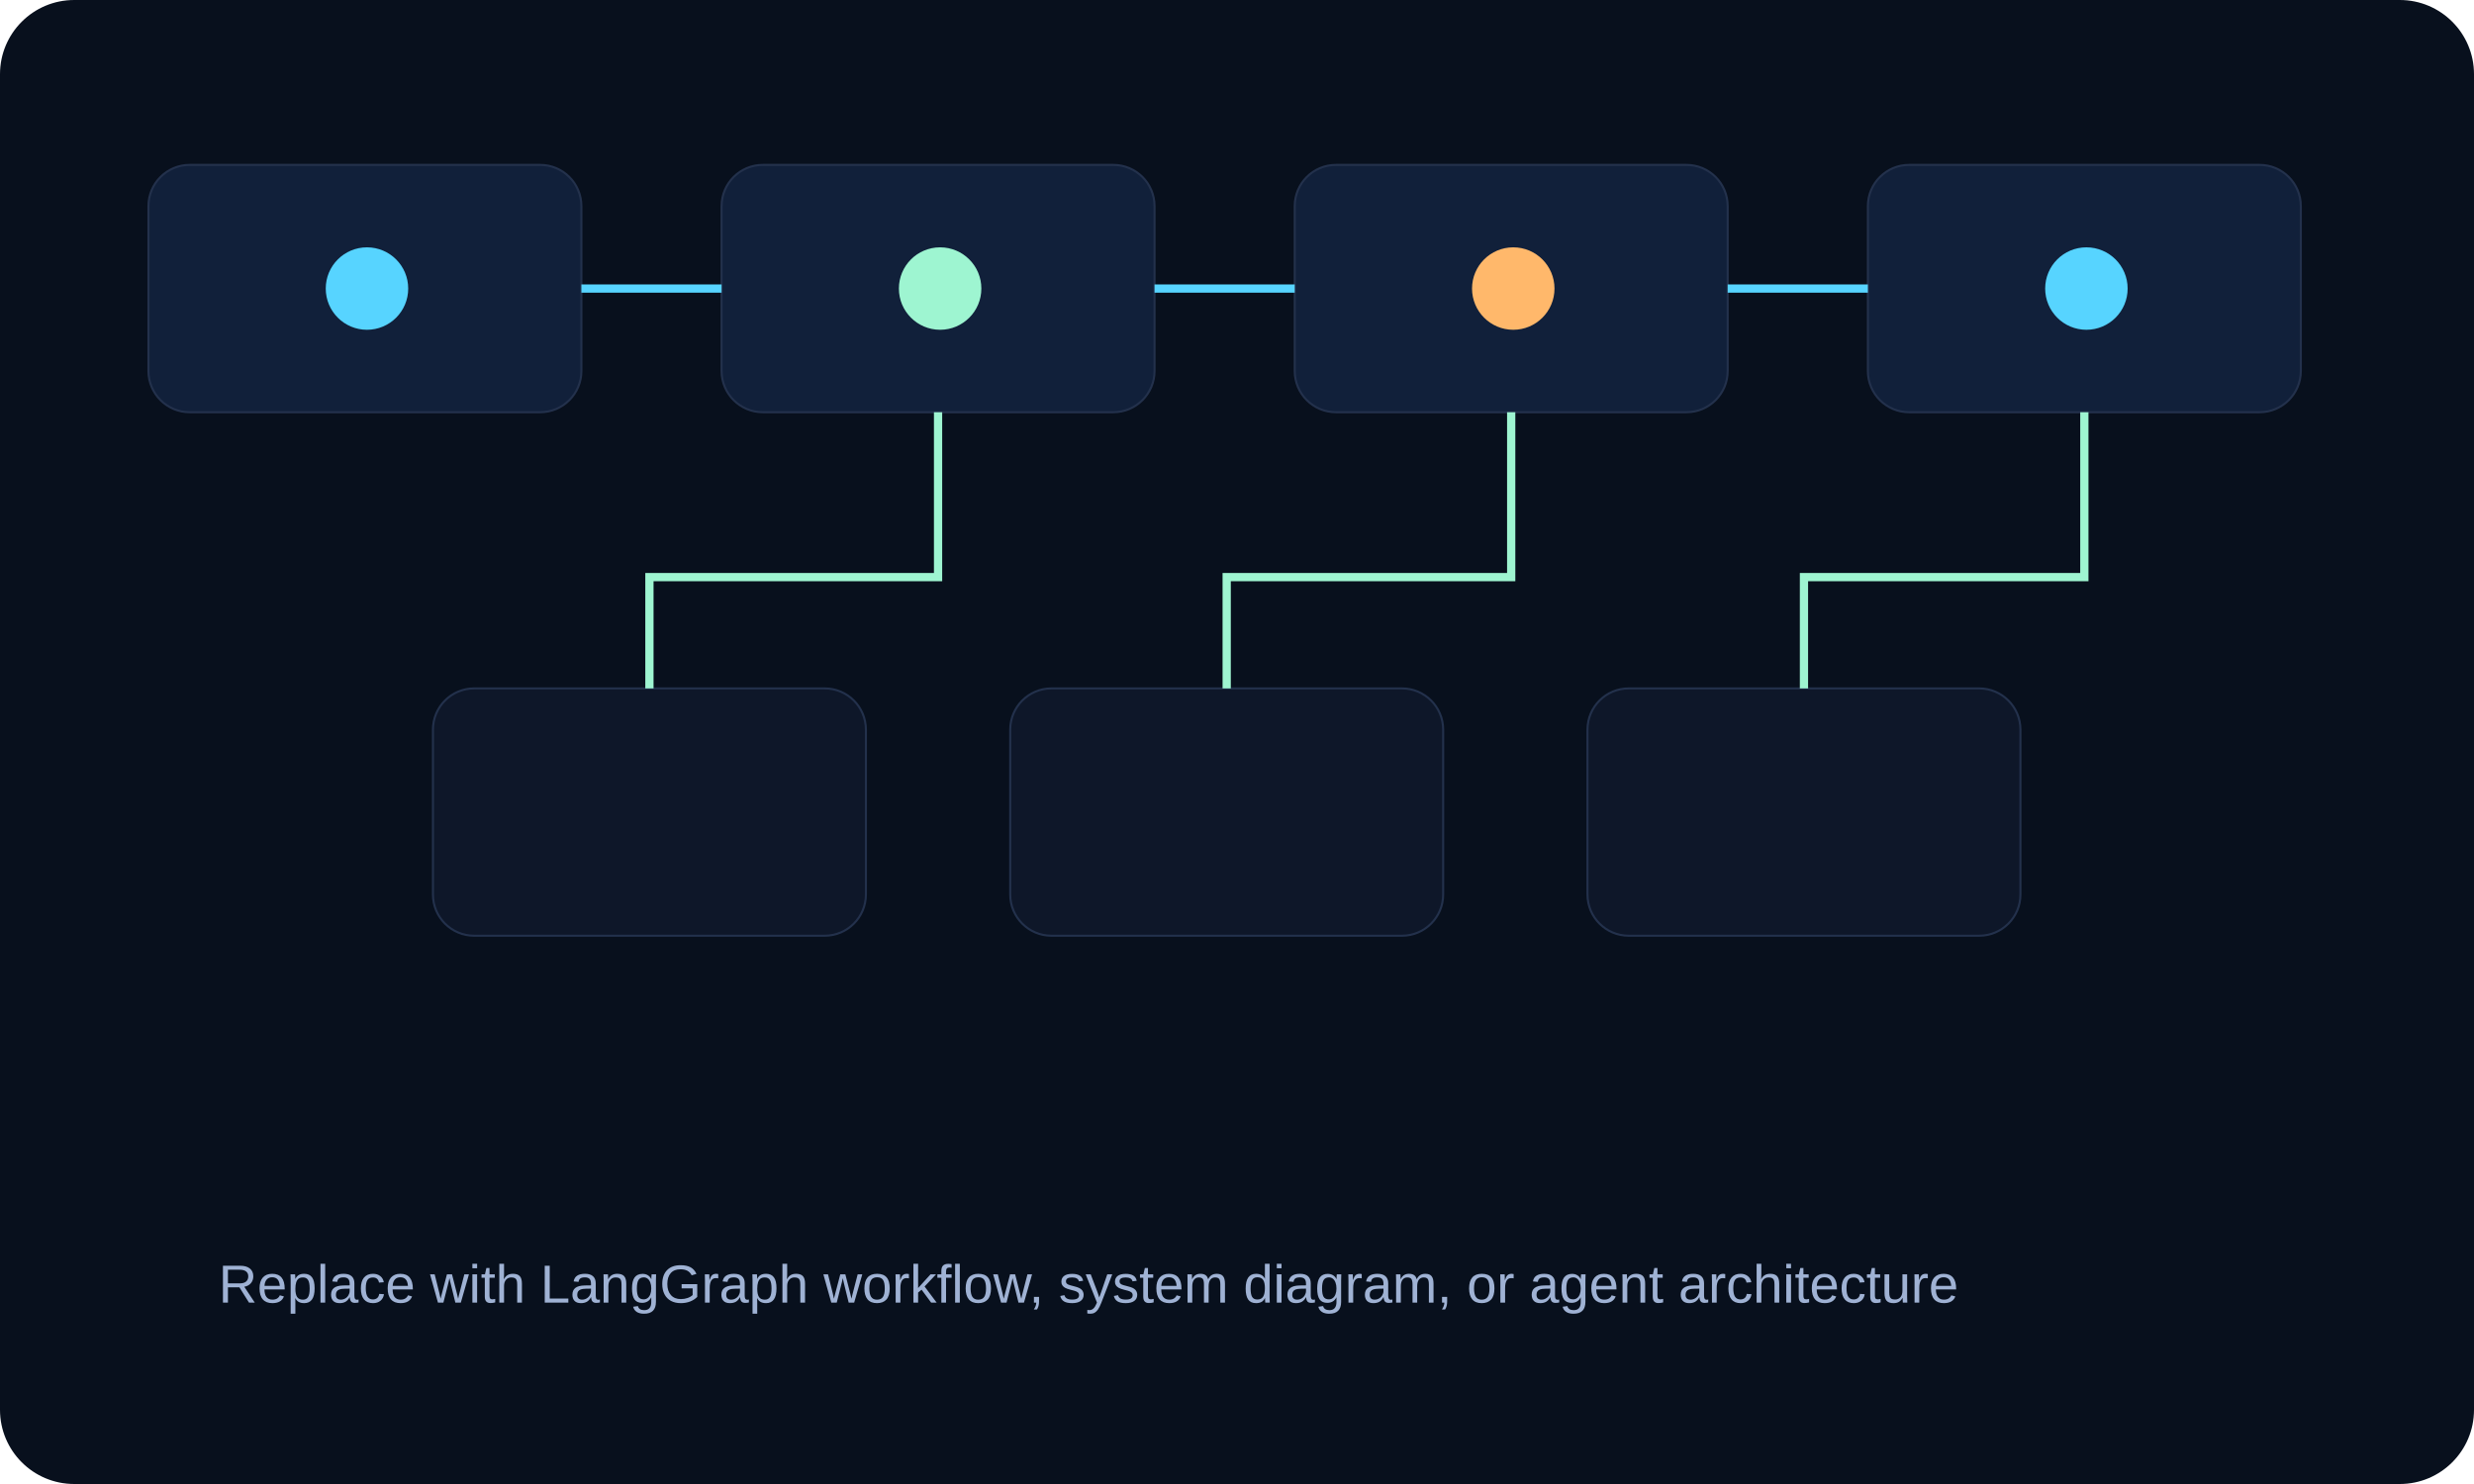
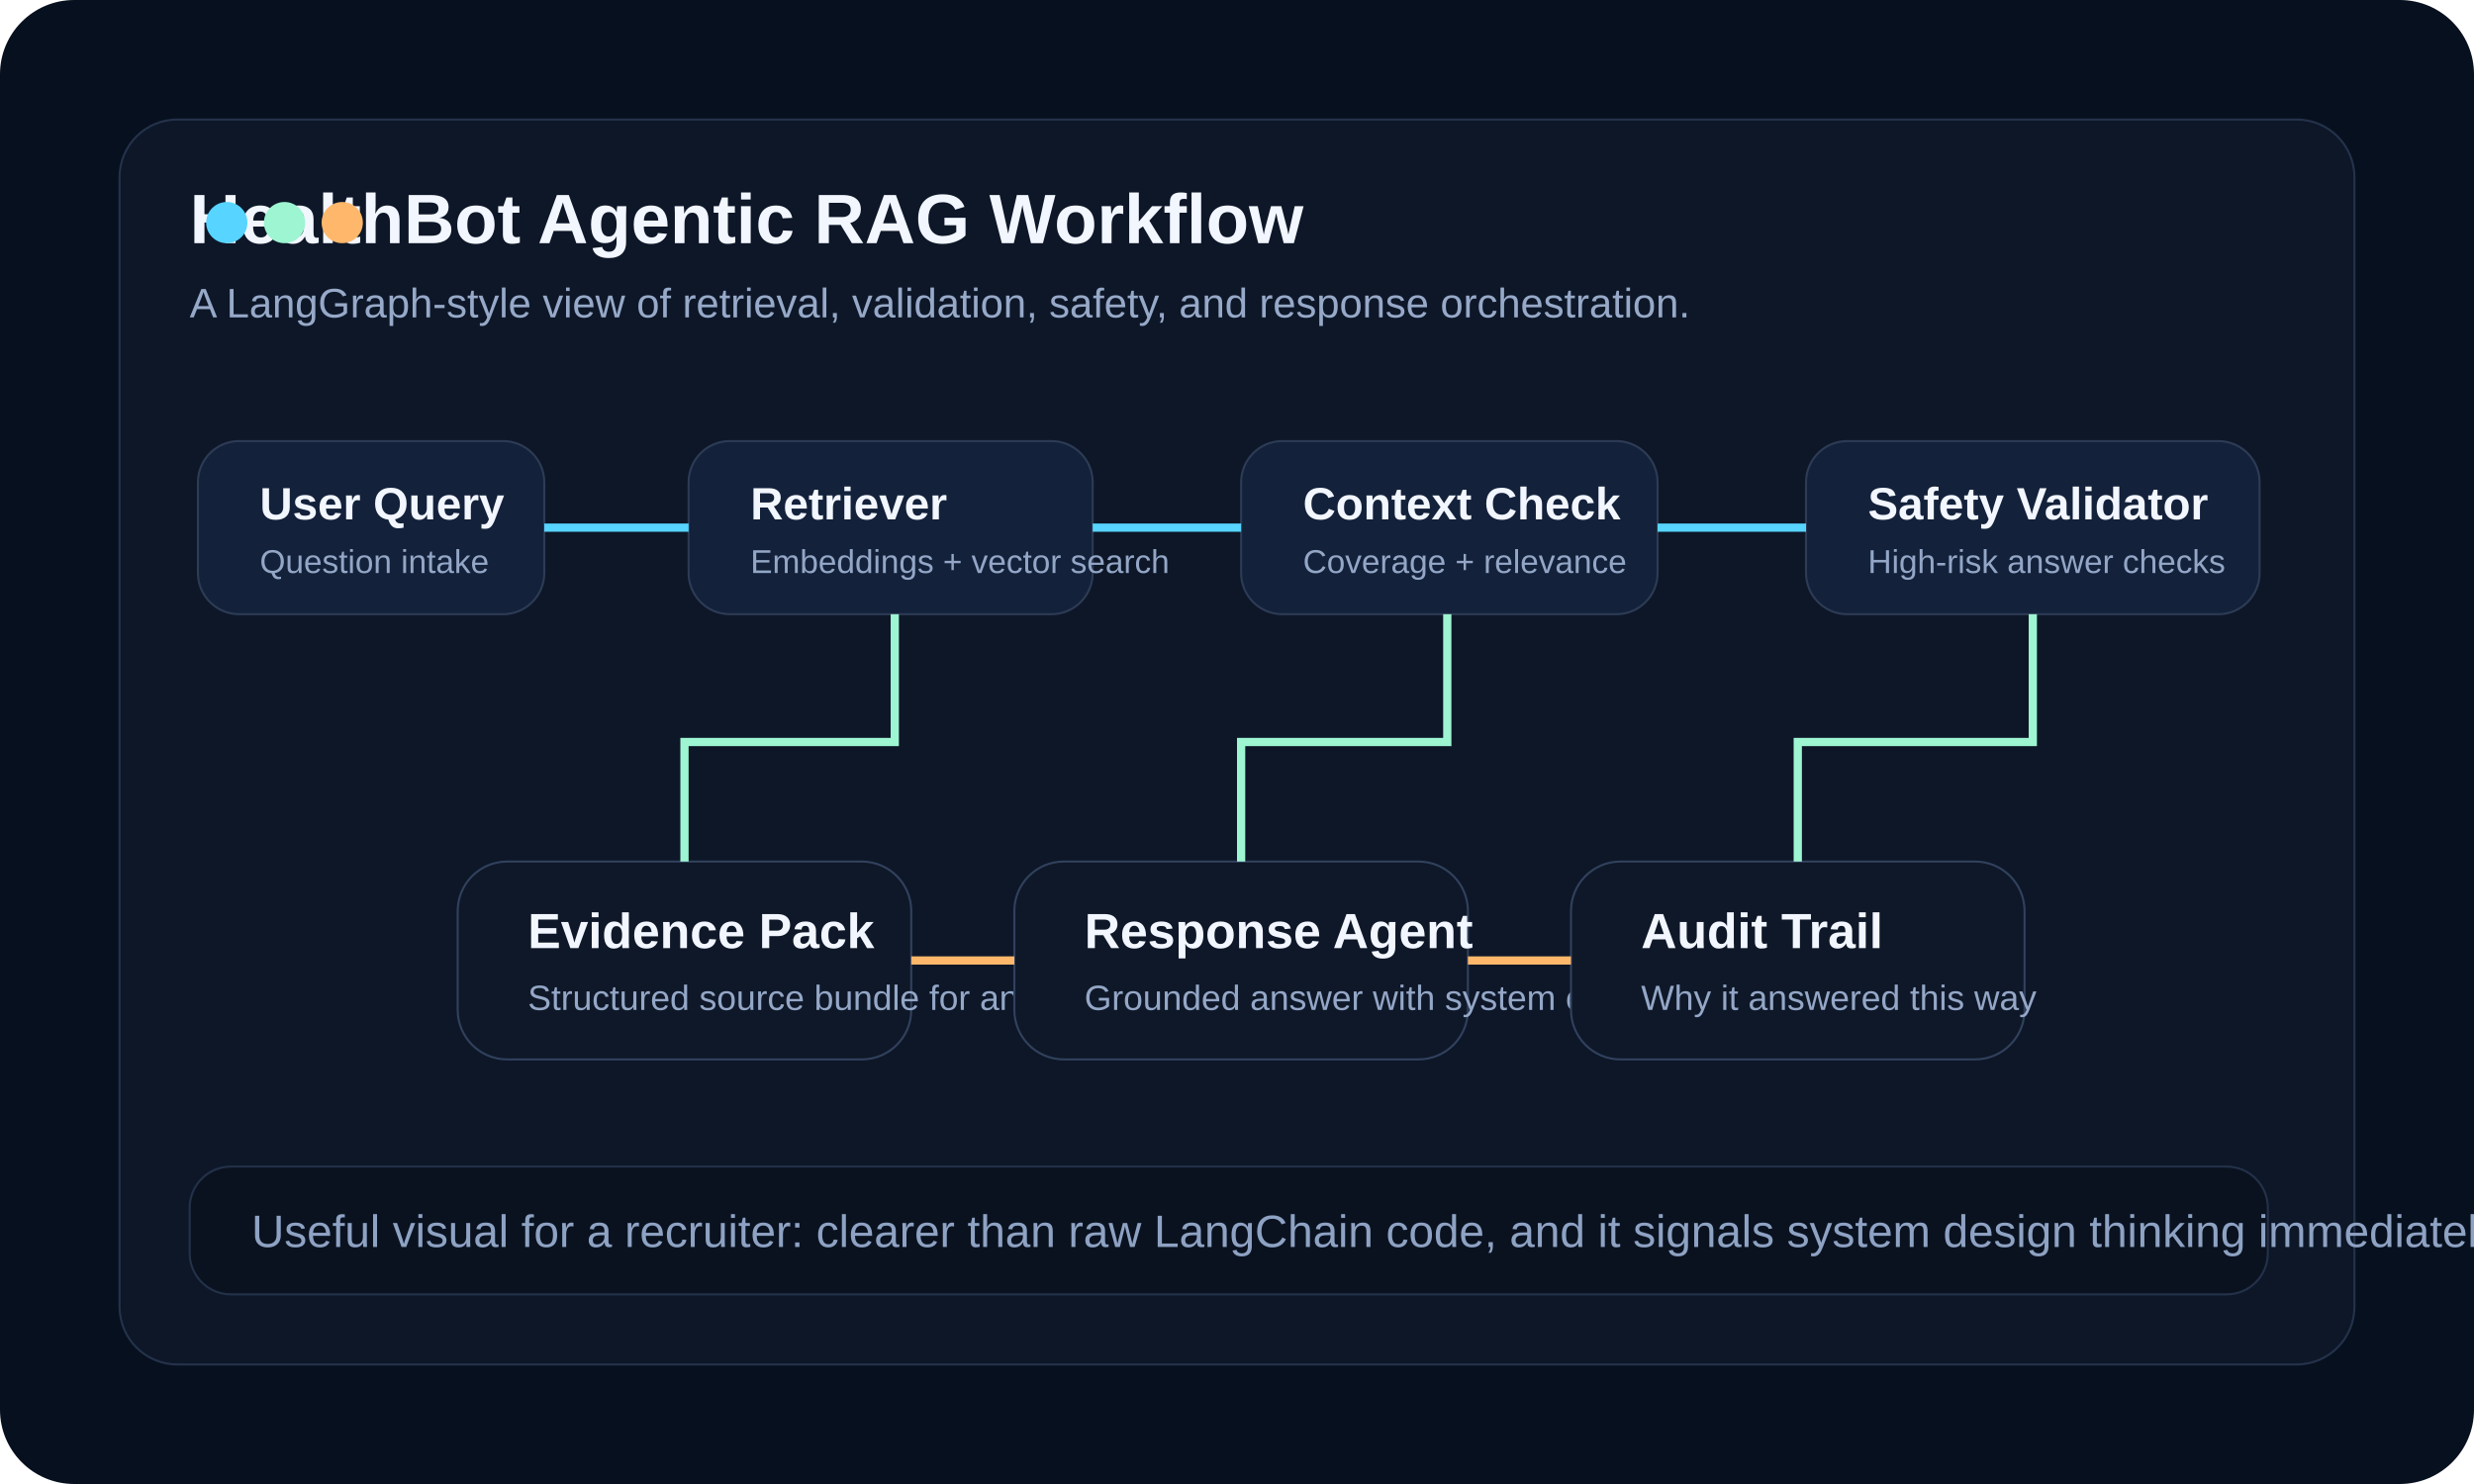
<svg xmlns="http://www.w3.org/2000/svg" width="1200" height="720" viewBox="0 0 1200 720" fill="none">
-   <rect width="1200" height="720" rx="36" fill="#08101D" />
-   <rect x="72" y="80" width="210" height="120" rx="20" fill="#11203A" stroke="#23314C" />
-   <rect x="350" y="80" width="210" height="120" rx="20" fill="#11203A" stroke="#23314C" />
-   <rect x="628" y="80" width="210" height="120" rx="20" fill="#11203A" stroke="#23314C" />
-   <rect x="906" y="80" width="210" height="120" rx="20" fill="#11203A" stroke="#23314C" />
-   <rect x="210" y="334" width="210" height="120" rx="20" fill="#0E1729" stroke="#23314C" />
-   <rect x="490" y="334" width="210" height="120" rx="20" fill="#0E1729" stroke="#23314C" />
-   <rect x="770" y="334" width="210" height="120" rx="20" fill="#0E1729" stroke="#23314C" />
-   <path d="M282 140H350" stroke="#57D4FF" stroke-width="4" />
-   <path d="M560 140H628" stroke="#57D4FF" stroke-width="4" />
-   <path d="M838 140H906" stroke="#57D4FF" stroke-width="4" />
-   <path d="M455 200V280H315V334" stroke="#9EF5D1" stroke-width="4" />
-   <path d="M733 200V280H595V334" stroke="#9EF5D1" stroke-width="4" />
-   <path d="M1011 200V280H875V334" stroke="#9EF5D1" stroke-width="4" />
-   <circle cx="178" cy="140" r="20" fill="#57D4FF" />
-   <circle cx="456" cy="140" r="20" fill="#9EF5D1" />
-   <circle cx="734" cy="140" r="20" fill="#FFB86B" />
-   <circle cx="1012" cy="140" r="20" fill="#57D4FF" />
-   <text x="106" y="632" fill="#9FB2D4" font-family="Arial, sans-serif" font-size="26">Replace with LangGraph workflow, system diagram, or agent architecture</text>
+   <rect width="1200" height="720" rx="36" fill="#07101E" />
+   <rect x="58" y="58" width="1084" height="604" rx="28" fill="#0D1728" stroke="#24324B" />
+   <text x="92" y="118" fill="#F2F6FF" font-family="Arial, sans-serif" font-size="34" font-weight="700">HealthBot Agentic RAG Workflow</text>
+   <text x="92" y="154" fill="#97A9C8" font-family="Arial, sans-serif" font-size="20">A LangGraph-style view of retrieval, validation, safety, and response orchestration.</text>
+   <rect x="96" y="214" width="168" height="84" rx="20" fill="#13213A" stroke="#2D3B55" />
+   <text x="126" y="252" fill="#F2F6FF" font-family="Arial, sans-serif" font-size="22" font-weight="700">User Query</text>
+   <text x="126" y="278" fill="#93A6C6" font-family="Arial, sans-serif" font-size="16">Question intake</text>
+   <rect x="334" y="214" width="196" height="84" rx="20" fill="#13213A" stroke="#2D3B55" />
+   <text x="364" y="252" fill="#F2F6FF" font-family="Arial, sans-serif" font-size="22" font-weight="700">Retriever</text>
+   <text x="364" y="278" fill="#93A6C6" font-family="Arial, sans-serif" font-size="16">Embeddings + vector search</text>
+   <rect x="602" y="214" width="202" height="84" rx="20" fill="#13213A" stroke="#2D3B55" />
+   <text x="632" y="252" fill="#F2F6FF" font-family="Arial, sans-serif" font-size="22" font-weight="700">Context Check</text>
+   <text x="632" y="278" fill="#93A6C6" font-family="Arial, sans-serif" font-size="16">Coverage + relevance</text>
+   <rect x="876" y="214" width="220" height="84" rx="20" fill="#13213A" stroke="#2D3B55" />
+   <text x="906" y="252" fill="#F2F6FF" font-family="Arial, sans-serif" font-size="22" font-weight="700">Safety Validator</text>
+   <text x="906" y="278" fill="#93A6C6" font-family="Arial, sans-serif" font-size="16">High-risk answer checks</text>
+   <rect x="222" y="418" width="220" height="96" rx="24" fill="#0F1828" stroke="#31415D" />
+   <text x="256" y="460" fill="#F2F6FF" font-family="Arial, sans-serif" font-size="24" font-weight="700">Evidence Pack</text>
+   <text x="256" y="490" fill="#94A7C7" font-family="Arial, sans-serif" font-size="17">Structured source bundle for answer generation</text>
+   <rect x="492" y="418" width="220" height="96" rx="24" fill="#0F1828" stroke="#31415D" />
+   <text x="526" y="460" fill="#F2F6FF" font-family="Arial, sans-serif" font-size="24" font-weight="700">Response Agent</text>
+   <text x="526" y="490" fill="#94A7C7" font-family="Arial, sans-serif" font-size="17">Grounded answer with system constraints</text>
+   <rect x="762" y="418" width="220" height="96" rx="24" fill="#0F1828" stroke="#31415D" />
+   <text x="796" y="460" fill="#F2F6FF" font-family="Arial, sans-serif" font-size="24" font-weight="700">Audit Trail</text>
+   <text x="796" y="490" fill="#94A7C7" font-family="Arial, sans-serif" font-size="17">Why it answered this way</text>
+   <path d="M264 256H334" stroke="#57D4FF" stroke-width="4" />
+   <path d="M530 256H602" stroke="#57D4FF" stroke-width="4" />
+   <path d="M804 256H876" stroke="#57D4FF" stroke-width="4" />
+   <path d="M434 298V360H332V418" stroke="#9EF5D1" stroke-width="4" />
+   <path d="M702 298V360H602V418" stroke="#9EF5D1" stroke-width="4" />
+   <path d="M986 298V360H872V418" stroke="#9EF5D1" stroke-width="4" />
+   <path d="M442 466H492" stroke="#FFB86B" stroke-width="4" />
+   <path d="M712 466H762" stroke="#FFB86B" stroke-width="4" />
+   <circle cx="110" cy="108" r="10" fill="#57D4FF" />
+   <circle cx="138" cy="108" r="10" fill="#9EF5D1" />
+   <circle cx="166" cy="108" r="10" fill="#FFB86B" />
+   <rect x="92" y="566" width="1008" height="62" rx="20" fill="#0A1220" stroke="#233149" />
+   <text x="122" y="605" fill="#8EA2C3" font-family="Arial, sans-serif" font-size="22">Useful visual for a recruiter: clearer than raw LangChain code, and it signals system design thinking immediately.</text>
</svg>
